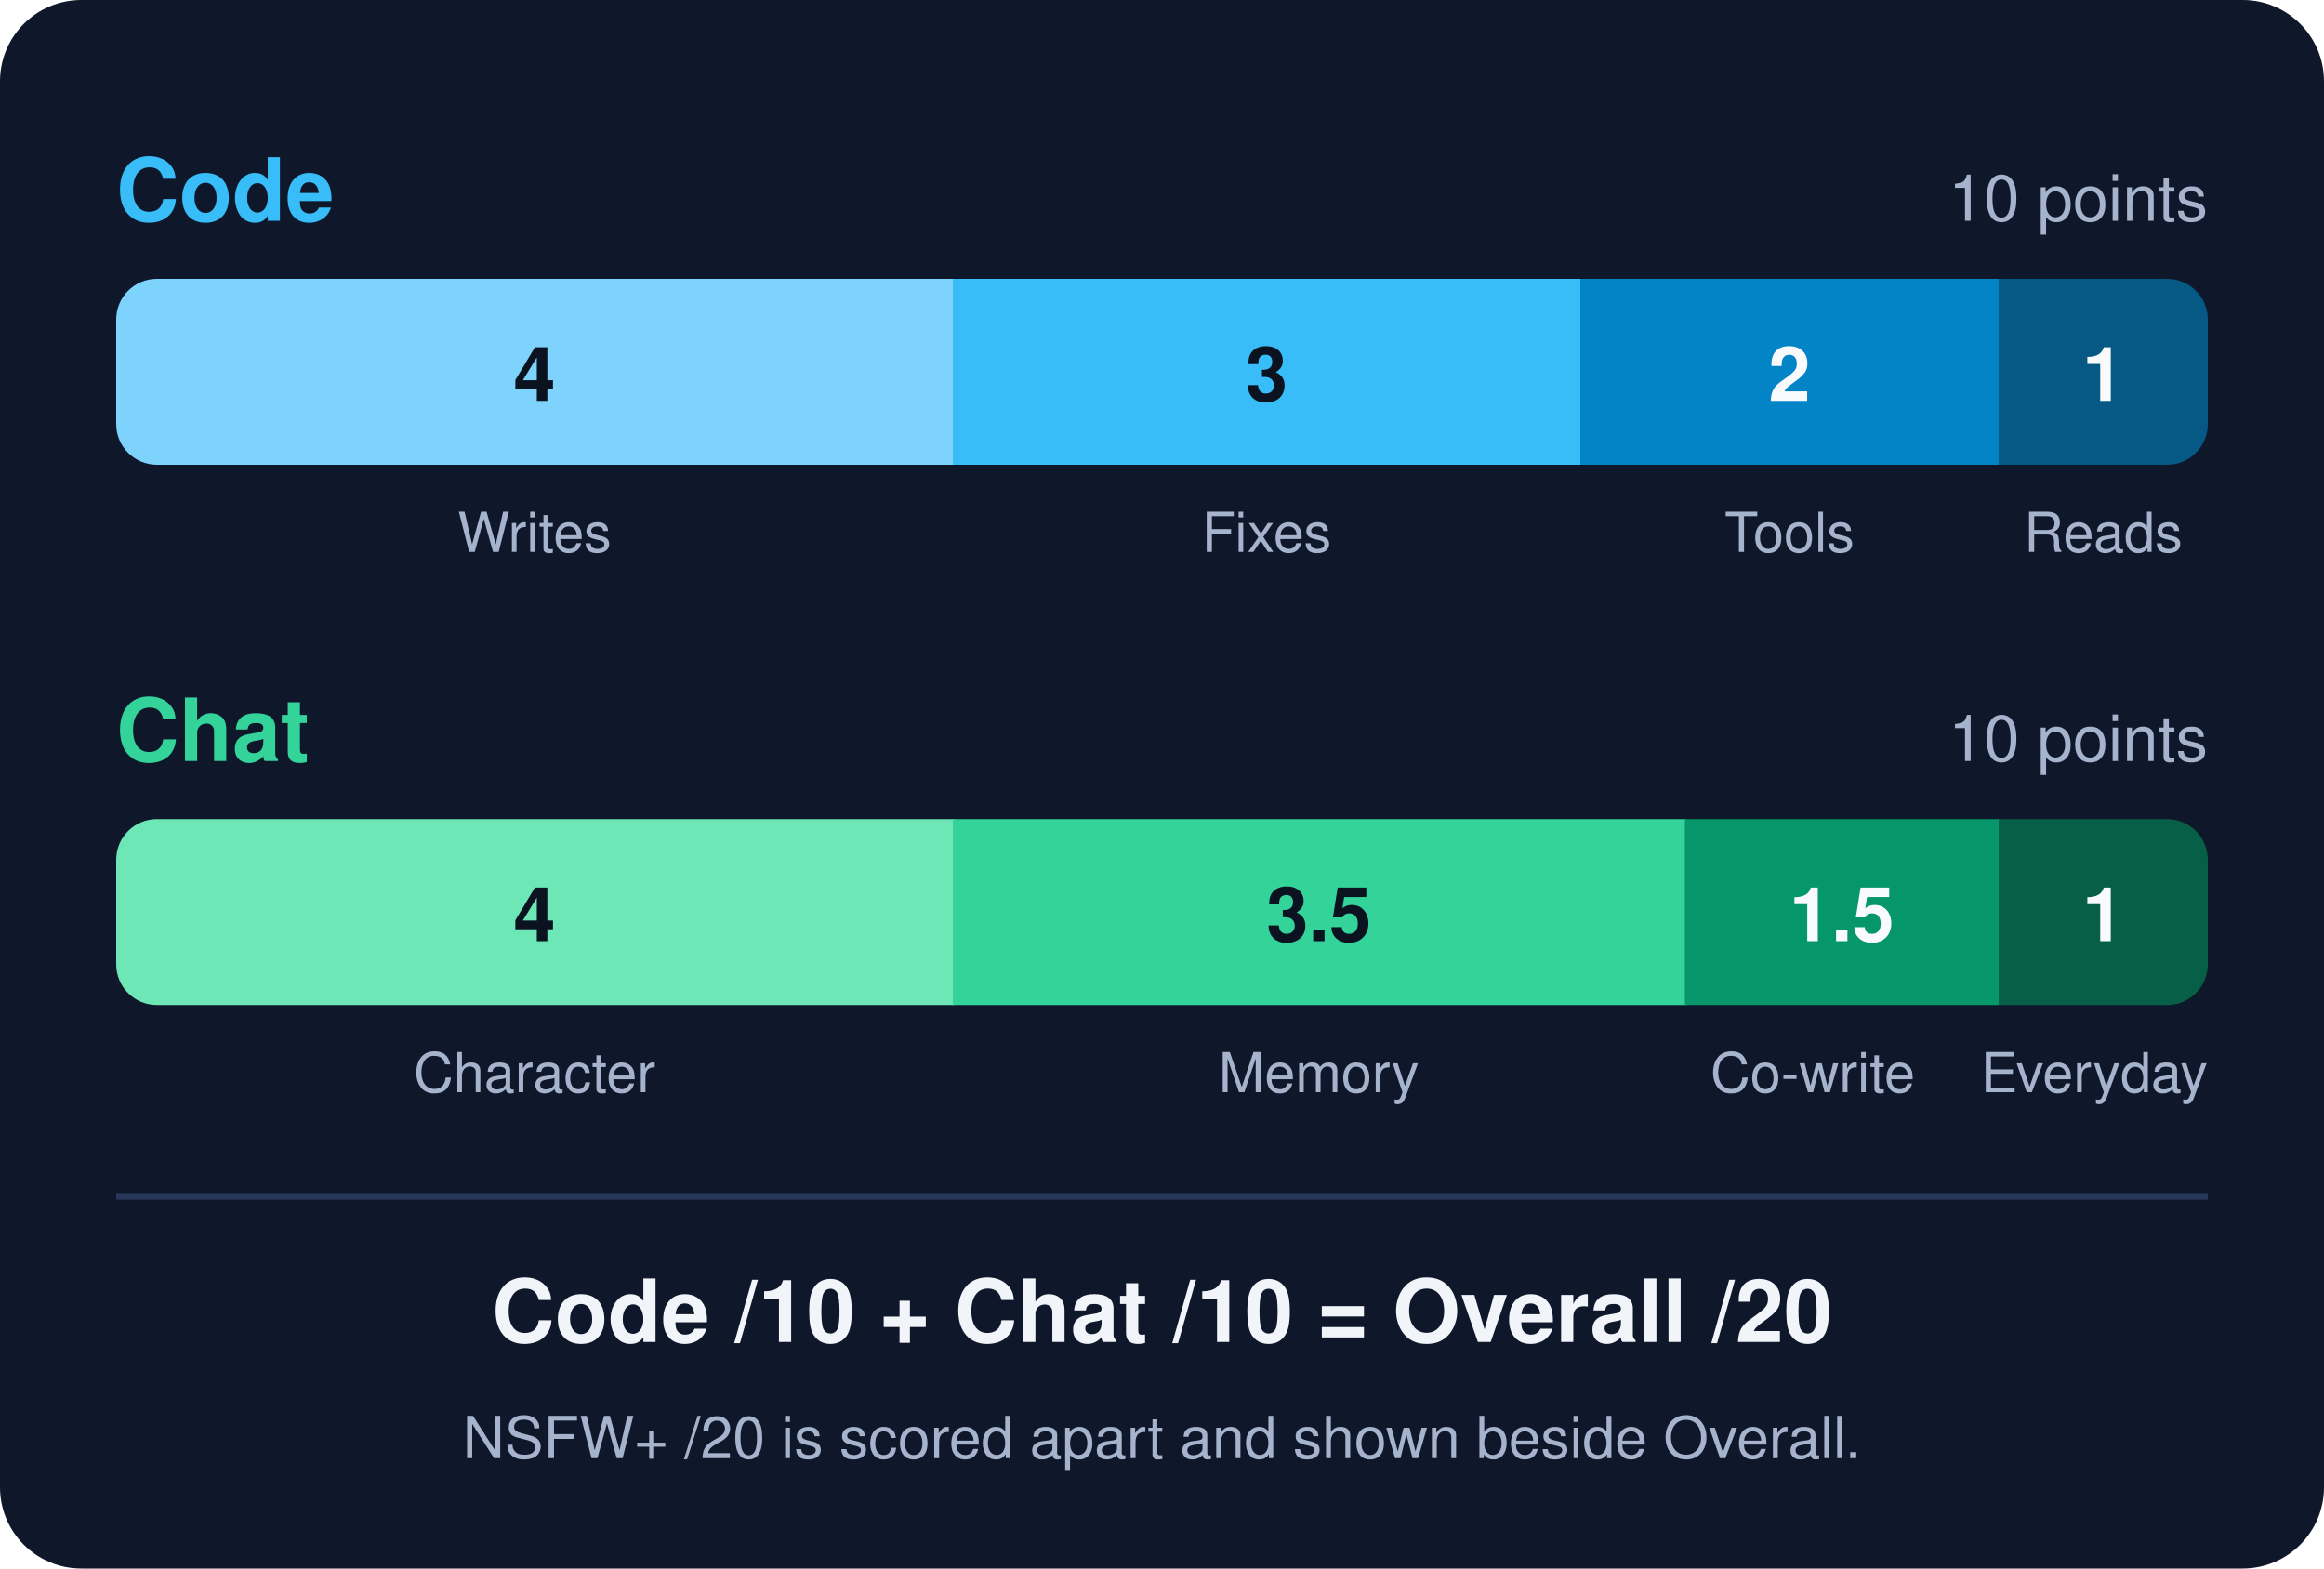
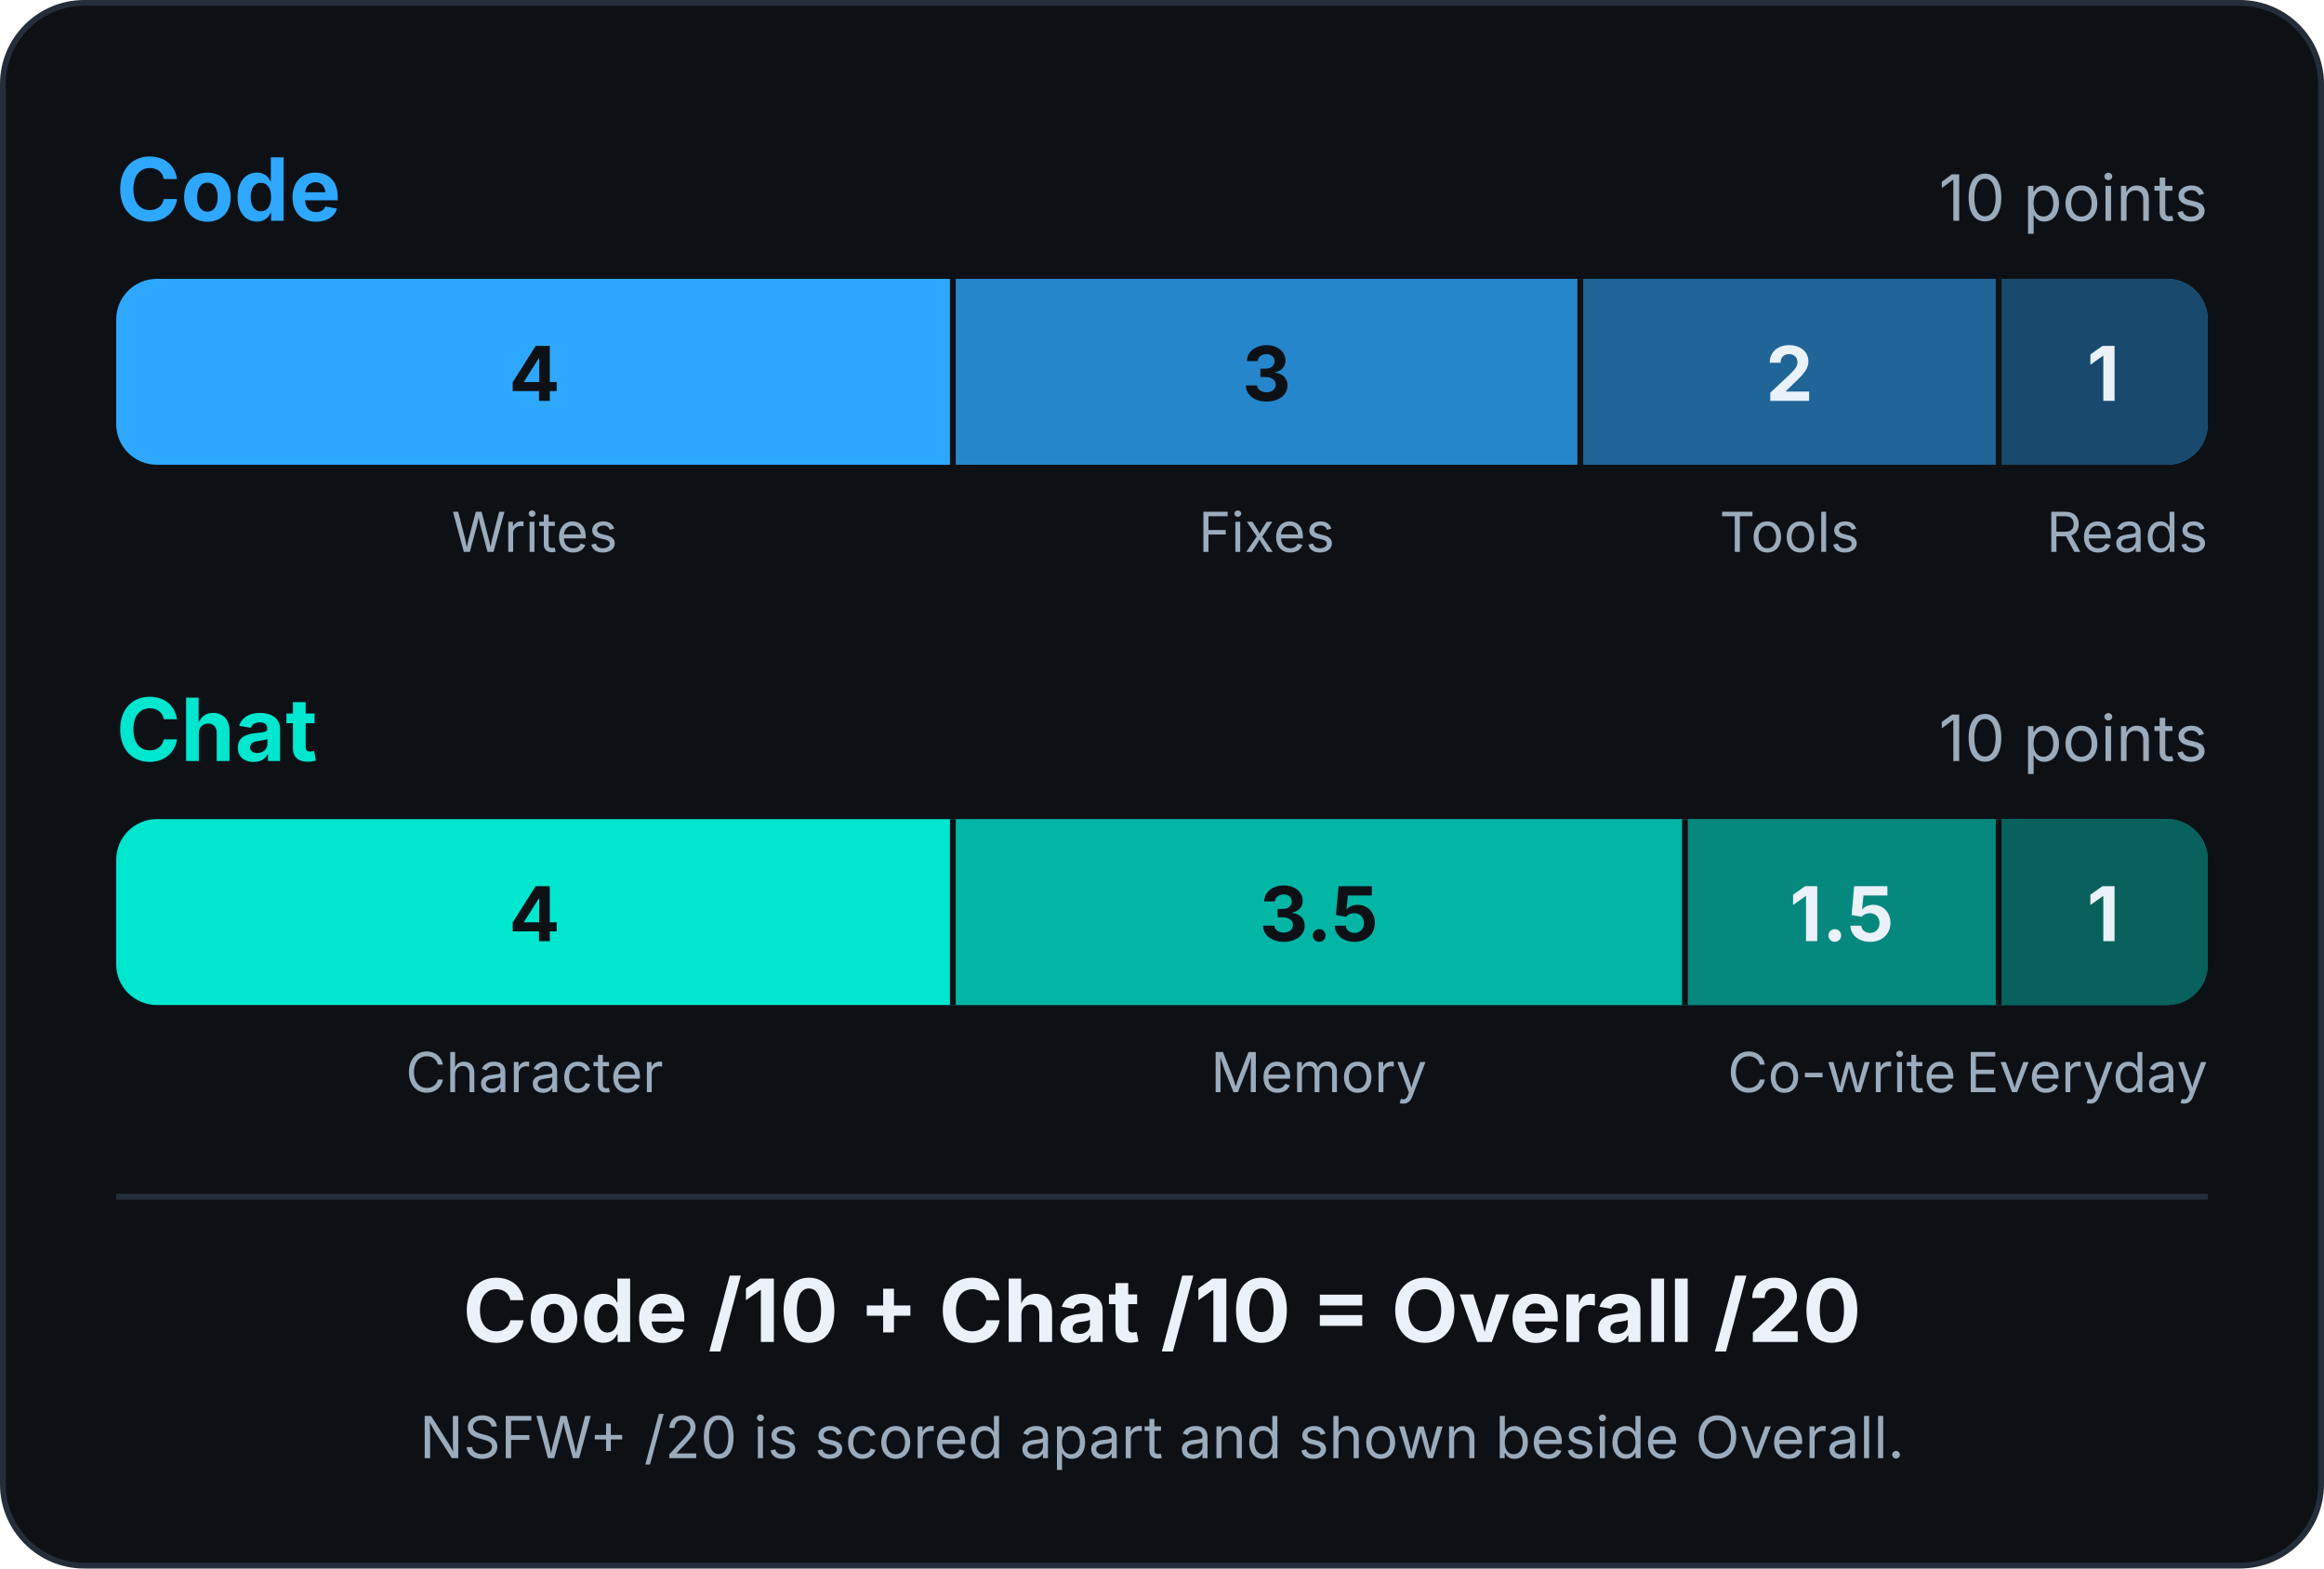
- <svg xmlns="http://www.w3.org/2000/svg" viewBox="0 0 800 540" role="img" aria-labelledby="t d" font-family="-apple-system, BlinkMacSystemFont, 'Segoe UI', Helvetica, Arial, sans-serif">
-   <rect width="800" height="540" rx="28" fill="#0f172a" />
-   <text x="40" y="76" font-size="30" font-weight="700" fill="#38bdf8">Code</text>
-   <text x="760" y="76" text-anchor="end" font-size="22" fill="#a5b4cc">10 points</text>
+ <svg xmlns="http://www.w3.org/2000/svg" viewBox="0 0 800 540" role="img" aria-labelledby="t d" font-family="Inter, -apple-system, BlinkMacSystemFont, 'Segoe UI', Helvetica, Arial, sans-serif">
+   <defs>
+     <linearGradient id="beam" x1="0" x2="1" y1="0" y2="0">
+       <stop offset="0" stop-color="#2ea8ff" />
+       <stop offset="1" stop-color="#00e6cf" />
+     </linearGradient>
+     <pattern id="hash" width="7" height="7" patternUnits="userSpaceOnUse" patternTransform="rotate(45)">
+       <rect width="3" height="7" fill="#00e6cf" />
+     </pattern>
+   </defs>
+   <rect x="1" y="1" width="798" height="538" rx="28" fill="#0d1116" stroke="#242e3a" stroke-width="2" />
+   <text x="40" y="76" font-size="30" font-weight="700" fill="#2ea8ff">Code</text>
+   <text x="760" y="76" text-anchor="end" font-size="22" fill="#9aabbc">10 points</text>
  <clipPath id="c96">
    <rect x="40" y="96" width="720" height="64" rx="14" />
  </clipPath>
  <g clip-path="url(#c96)">
-     <rect x="40.0" y="96" width="288.6" height="64" fill="#7dd3fc" />
-     <text x="184.0" y="138" text-anchor="middle" font-size="26" font-weight="700" fill="#0b1220">4</text>
-     <rect x="328.0" y="96" width="216.6" height="64" fill="#38bdf8" />
-     <text x="436.0" y="138" text-anchor="middle" font-size="26" font-weight="700" fill="#0b1220">3</text>
-     <rect x="544.0" y="96" width="144.6" height="64" fill="#0284c7" />
-     <text x="616.0" y="138" text-anchor="middle" font-size="26" font-weight="700" fill="#f8fafc">2</text>
-     <rect x="688.0" y="96" width="72.6" height="64" fill="#075985" />
-     <text x="724.0" y="138" text-anchor="middle" font-size="26" font-weight="700" fill="#f8fafc">1</text>
+     <rect x="40" y="96" width="720" height="64" fill="#2ea8ff" />
+     <rect x="40.0" y="96" width="288.6" height="64" fill="#0d1116" fill-opacity="0" />
+     <text x="184.0" y="138" text-anchor="middle" font-size="26" font-weight="700" fill="#0d1116">4</text>
+     <rect x="328.0" y="96" width="216.6" height="64" fill="#0d1116" fill-opacity="0.22" />
+     <path d="M328.0 96 V 160" stroke="#0d1116" stroke-width="2" />
+     <text x="436.0" y="138" text-anchor="middle" font-size="26" font-weight="700" fill="#0d1116">3</text>
+     <rect x="544.0" y="96" width="144.6" height="64" fill="#0d1116" fill-opacity="0.44" />
+     <path d="M544.0 96 V 160" stroke="#0d1116" stroke-width="2" />
+     <text x="616.0" y="138" text-anchor="middle" font-size="26" font-weight="700" fill="#eaf1f8">2</text>
+     <rect x="688.0" y="96" width="72.6" height="64" fill="#0d1116" fill-opacity="0.62" />
+     <path d="M688.0 96 V 160" stroke="#0d1116" stroke-width="2" />
+     <text x="724.0" y="138" text-anchor="middle" font-size="26" font-weight="700" fill="#eaf1f8">1</text>
  </g>
-   <text x="184.0" y="190" text-anchor="middle" font-size="19" fill="#a5b4cc">Writes</text>
-   <text x="436.0" y="190" text-anchor="middle" font-size="19" fill="#a5b4cc">Fixes</text>
-   <text x="616.0" y="190" text-anchor="middle" font-size="19" fill="#a5b4cc">Tools</text>
-   <text x="724.0" y="190" text-anchor="middle" font-size="19" fill="#a5b4cc">Reads</text>
-   <text x="40" y="262" font-size="30" font-weight="700" fill="#34d399">Chat</text>
-   <text x="760" y="262" text-anchor="end" font-size="22" fill="#a5b4cc">10 points</text>
+   <text x="184.0" y="190" text-anchor="middle" font-size="19" fill="#9aabbc">Writes</text>
+   <text x="436.0" y="190" text-anchor="middle" font-size="19" fill="#9aabbc">Fixes</text>
+   <text x="616.0" y="190" text-anchor="middle" font-size="19" fill="#9aabbc">Tools</text>
+   <text x="760.0" y="190" text-anchor="end" font-size="19" fill="#9aabbc">Reads</text>
+   <text x="40" y="262" font-size="30" font-weight="700" fill="#00e6cf">Chat</text>
+   <text x="760" y="262" text-anchor="end" font-size="22" fill="#9aabbc">10 points</text>
  <clipPath id="c282">
    <rect x="40" y="282" width="720" height="64" rx="14" />
  </clipPath>
  <g clip-path="url(#c282)">
-     <rect x="40.0" y="282" width="288.6" height="64" fill="#6ee7b7" />
-     <text x="184.0" y="324" text-anchor="middle" font-size="26" font-weight="700" fill="#0b1220">4</text>
-     <rect x="328.0" y="282" width="252.6" height="64" fill="#34d399" />
-     <text x="454.0" y="324" text-anchor="middle" font-size="26" font-weight="700" fill="#0b1220">3.5</text>
-     <rect x="580.0" y="282" width="108.6" height="64" fill="#059669" />
-     <text x="634.0" y="324" text-anchor="middle" font-size="26" font-weight="700" fill="#f8fafc">1.5</text>
-     <rect x="688.0" y="282" width="72.6" height="64" fill="#065f46" />
-     <text x="724.0" y="324" text-anchor="middle" font-size="26" font-weight="700" fill="#f8fafc">1</text>
+     <rect x="40" y="282" width="720" height="64" fill="#00e6cf" />
+     <rect x="40.0" y="282" width="288.6" height="64" fill="#0d1116" fill-opacity="0" />
+     <text x="184.0" y="324" text-anchor="middle" font-size="26" font-weight="700" fill="#0d1116">4</text>
+     <rect x="328.0" y="282" width="252.6" height="64" fill="#0d1116" fill-opacity="0.22" />
+     <path d="M328.0 282 V 346" stroke="#0d1116" stroke-width="2" />
+     <text x="454.0" y="324" text-anchor="middle" font-size="26" font-weight="700" fill="#0d1116">3.5</text>
+     <rect x="580.0" y="282" width="108.6" height="64" fill="#0d1116" fill-opacity="0.44" />
+     <path d="M580.0 282 V 346" stroke="#0d1116" stroke-width="2" />
+     <text x="634.0" y="324" text-anchor="middle" font-size="26" font-weight="700" fill="#eaf1f8">1.5</text>
+     <rect x="688.0" y="282" width="72.6" height="64" fill="#0d1116" fill-opacity="0.62" />
+     <path d="M688.0 282 V 346" stroke="#0d1116" stroke-width="2" />
+     <text x="724.0" y="324" text-anchor="middle" font-size="26" font-weight="700" fill="#eaf1f8">1</text>
  </g>
-   <text x="184.0" y="376" text-anchor="middle" font-size="19" fill="#a5b4cc">Character</text>
-   <text x="454.0" y="376" text-anchor="middle" font-size="19" fill="#a5b4cc">Memory</text>
-   <text x="624.0" y="376" text-anchor="middle" font-size="19" fill="#a5b4cc">Co-write</text>
-   <text x="760" y="376" text-anchor="end" font-size="19" fill="#a5b4cc">Everyday</text>
-   <path d="M40 412 H760" stroke="#27375a" stroke-width="2" />
-   <text x="400" y="462" text-anchor="middle" font-size="30" font-weight="700" fill="#f1f5f9">Code /10 + Chat /10 = Overall /20</text>
-   <text x="400" y="502" text-anchor="middle" font-size="20" fill="#a5b4cc">NSFW+ /20 is scored apart and shown beside Overall.</text>
+   <text x="184.0" y="376" text-anchor="middle" font-size="19" fill="#9aabbc">Character</text>
+   <text x="454.0" y="376" text-anchor="middle" font-size="19" fill="#9aabbc">Memory</text>
+   <text x="634.0" y="376" text-anchor="middle" font-size="19" fill="#9aabbc">Co-write   </text>
+   <text x="760.0" y="376" text-anchor="end" font-size="19" fill="#9aabbc">Everyday</text>
+   <path d="M40 412 H760" stroke="#242e3a" stroke-width="2" />
+   <text x="400" y="462" text-anchor="middle" font-size="30" font-weight="700" fill="#eaf1f8">Code /10 + Chat /10 = Overall /20</text>
+   <text x="400" y="502" text-anchor="middle" font-size="20" fill="#9aabbc">NSFW+ /20 is scored apart and shown beside Overall.</text>
</svg>
